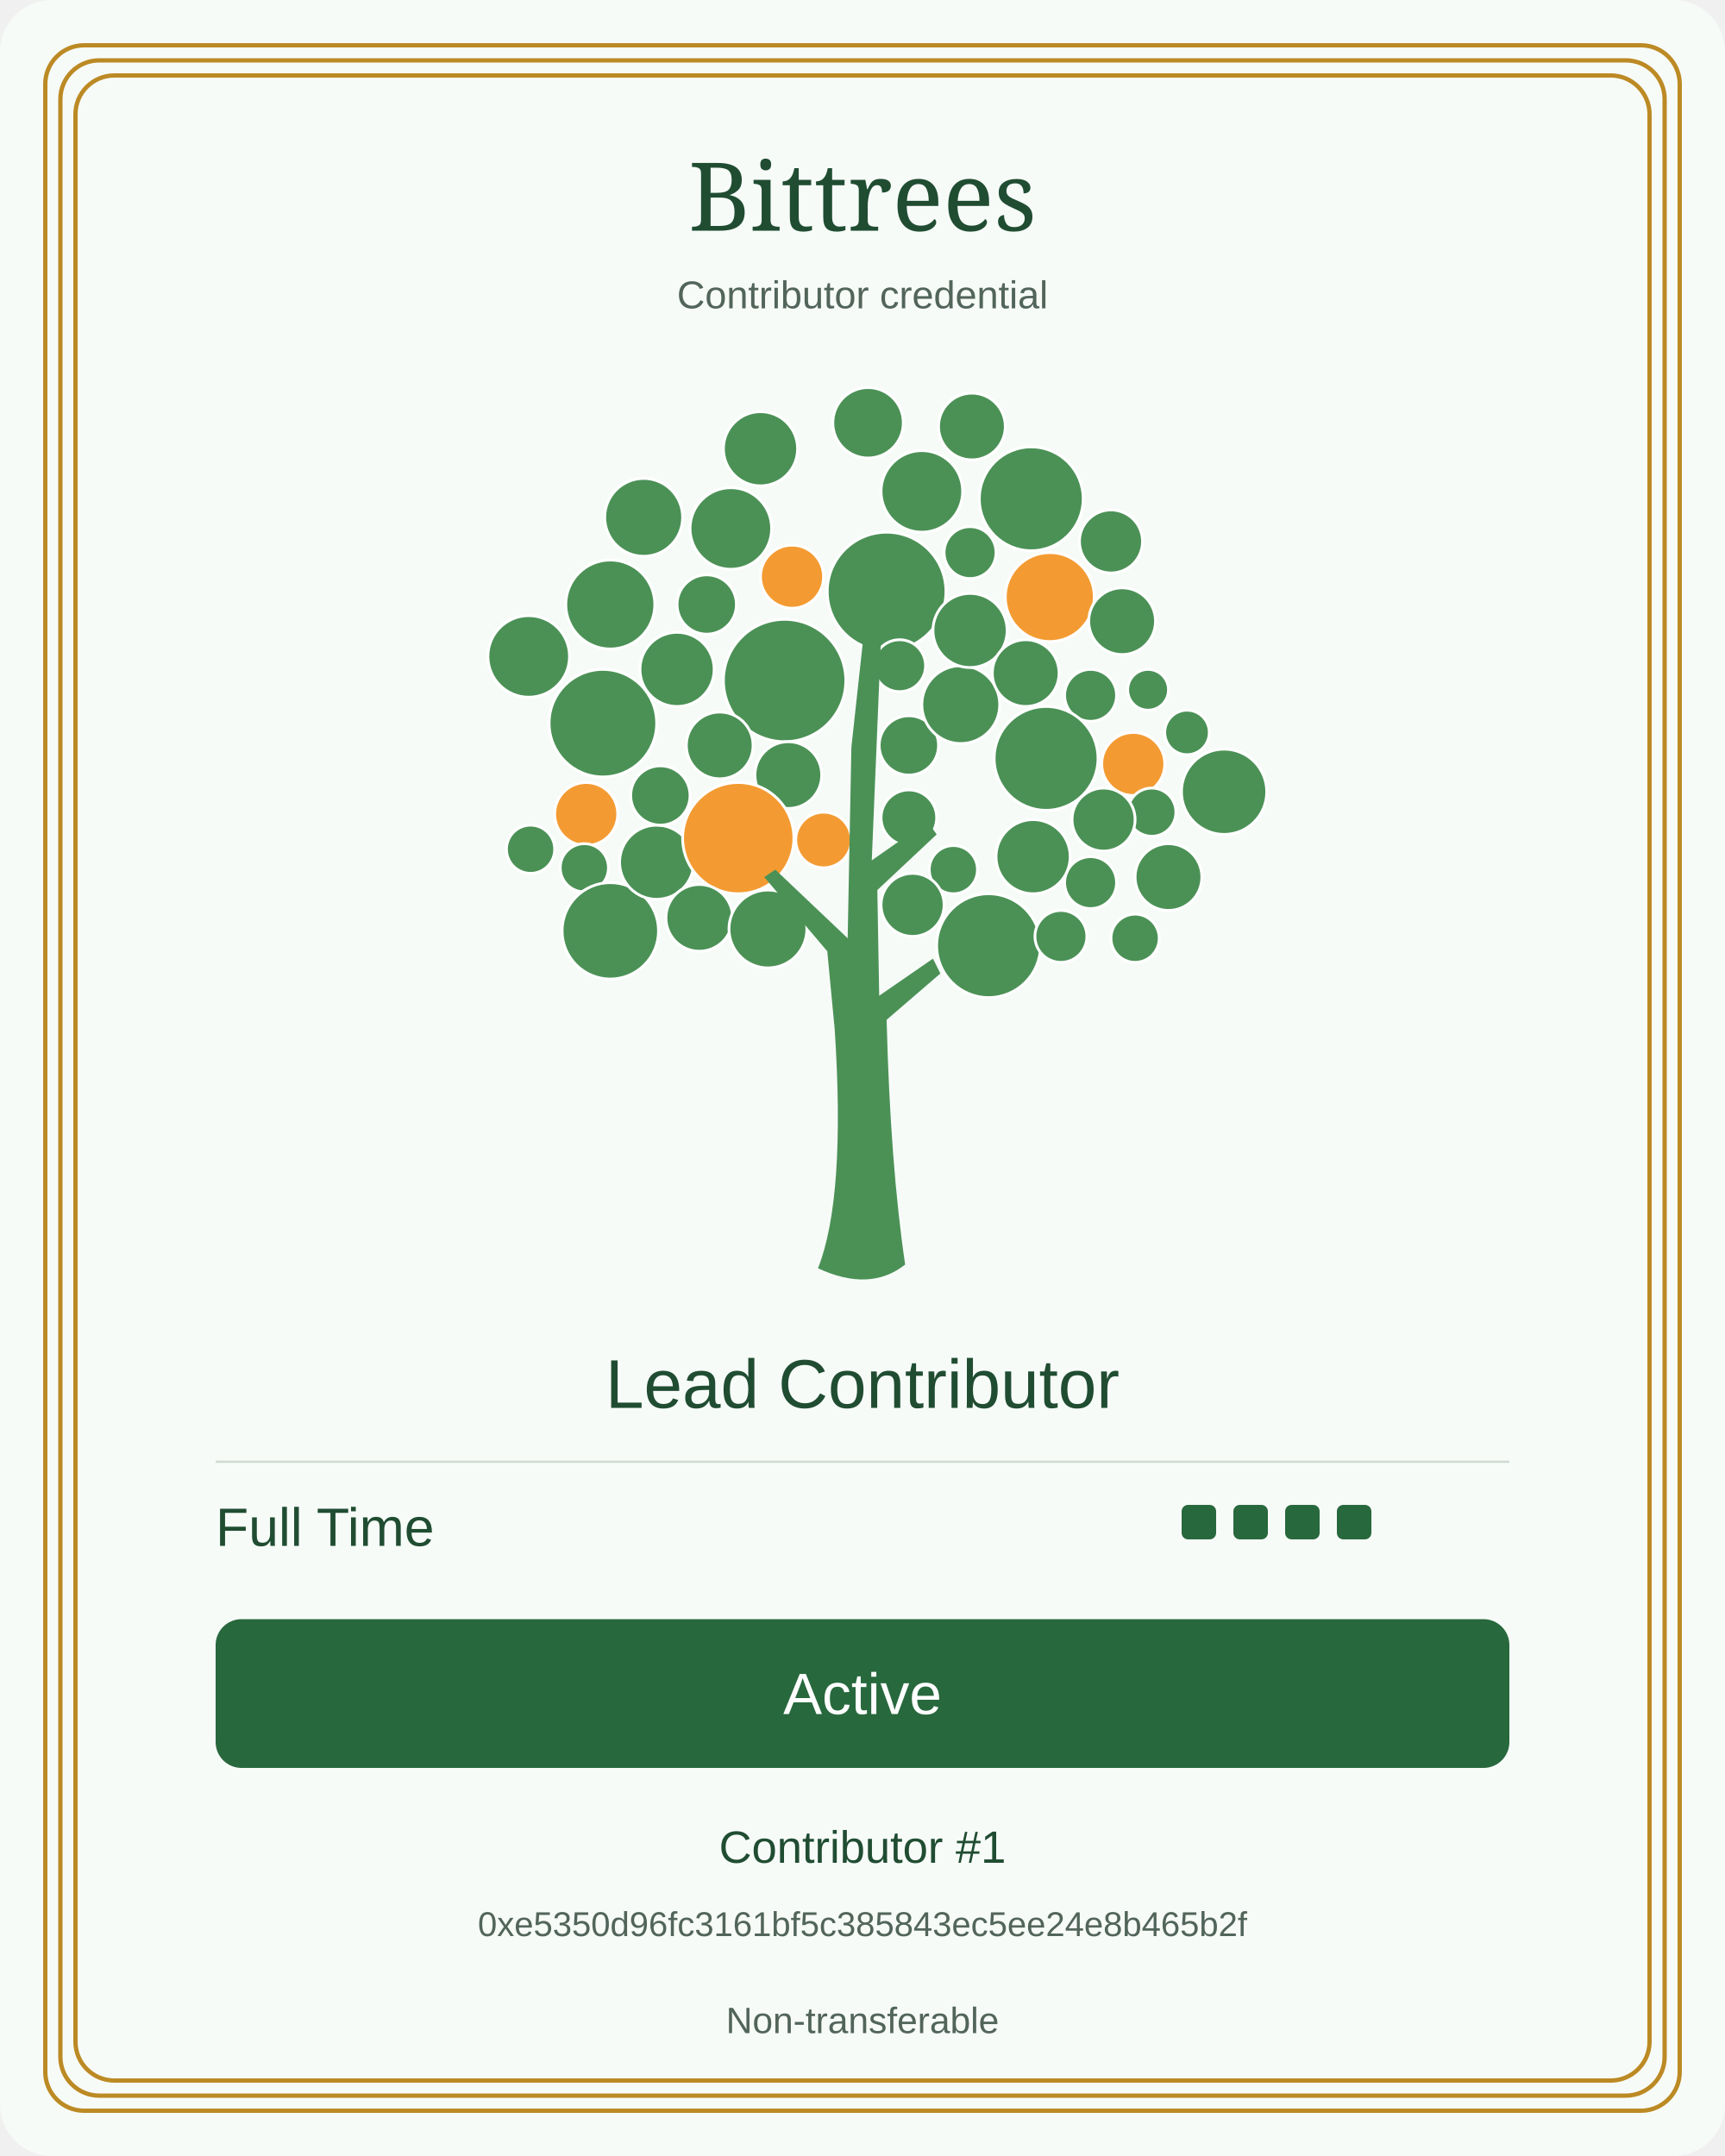
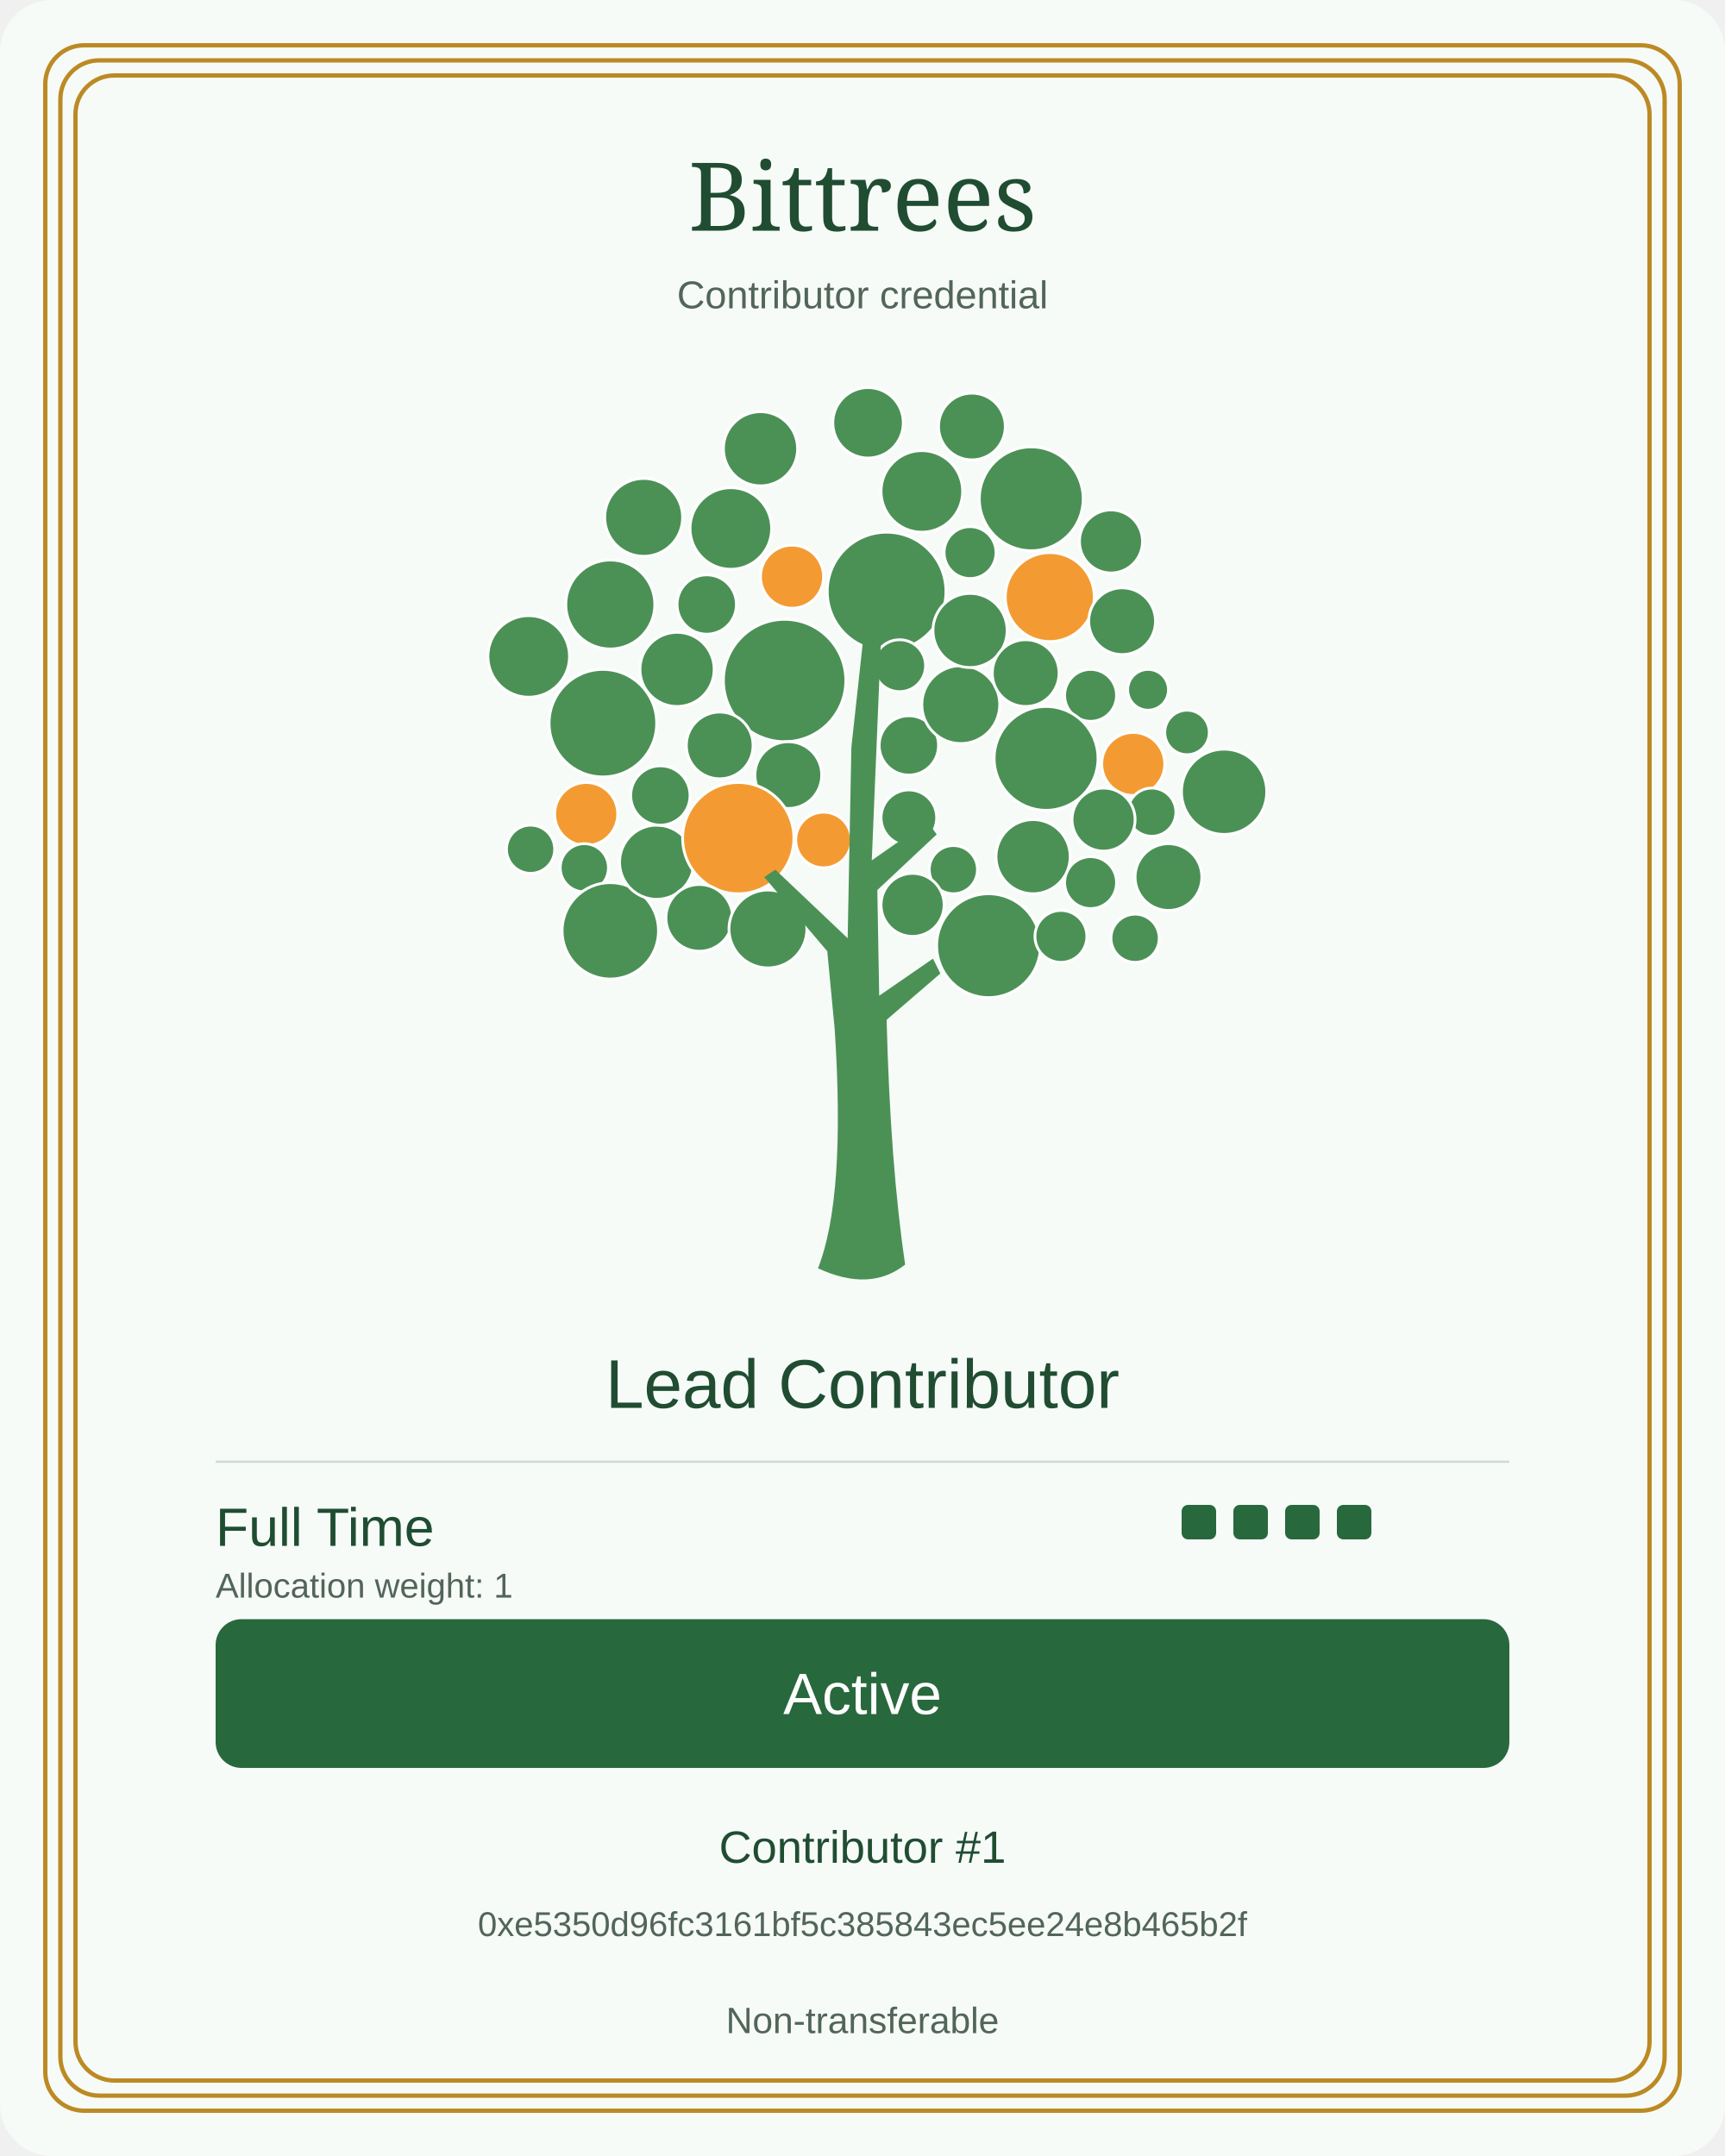
<svg xmlns="http://www.w3.org/2000/svg" width="800" height="1000" viewBox="0 0 800 1000">
  <rect width="800" height="1000" rx="24" fill="#f7fbf8" />
  <rect x="21" y="21" width="758" height="958" rx="18" fill="none" stroke="#bc8a24" stroke-width="2" />
  <rect x="28" y="28" width="744" height="944" rx="18" fill="none" stroke="#bc8a24" stroke-width="2" />
  <rect x="35" y="35" width="730" height="930" rx="18" fill="none" stroke="#bc8a24" stroke-width="2" />
  <text x="400" y="107" text-anchor="middle" font-family="Georgia,serif" font-size="44" fill="#204d32">Bittrees</text>
  <text x="400" y="143" text-anchor="middle" font-family="Arial,sans-serif" font-size="18" fill="#52655a">Contributor credential</text>
  <g transform="translate(185 166) scale(.86)">
    <g stroke="#ffffff" stroke-width="1.5">
      <circle cx="70" cy="161" r="22" fill="#4b9156" />
      <circle cx="114" cy="133" r="24" fill="#4b9156" />
      <circle cx="132" cy="86" r="21" fill="#4b9156" />
      <circle cx="179" cy="92" r="22" fill="#4b9156" />
      <circle cx="195" cy="49" r="20" fill="#4b9156" />
      <circle cx="253" cy="35" r="19" fill="#4b9156" />
      <circle cx="309" cy="37" r="18" fill="#4b9156" />
      <circle cx="282" cy="72" r="22" fill="#4b9156" />
      <circle cx="341" cy="76" r="28" fill="#4b9156" />
      <circle cx="384" cy="99" r="17" fill="#4b9156" />
      <circle cx="351" cy="129" r="24" fill="#f39b32" />
      <circle cx="390" cy="142" r="18" fill="#4b9156" />
      <circle cx="308" cy="105" r="14" fill="#4b9156" />
      <circle cx="263" cy="126" r="32" fill="#4b9156" />
      <circle cx="212" cy="118" r="17" fill="#f39b32" />
      <circle cx="166" cy="133" r="16" fill="#4b9156" />
      <circle cx="150" cy="168" r="20" fill="#4b9156" />
      <circle cx="110" cy="197" r="29" fill="#4b9156" />
      <circle cx="208" cy="174" r="33" fill="#4b9156" />
      <circle cx="173" cy="209" r="18" fill="#4b9156" />
      <circle cx="210" cy="225" r="18" fill="#4b9156" />
      <circle cx="101" cy="246" r="17" fill="#f39b32" />
      <circle cx="71" cy="265" r="13" fill="#4b9156" />
      <circle cx="100" cy="275" r="13" fill="#4b9156" />
      <circle cx="114" cy="309" r="26" fill="#4b9156" />
      <circle cx="139" cy="272" r="20" fill="#4b9156" />
      <circle cx="141" cy="236" r="16" fill="#4b9156" />
      <circle cx="183" cy="259" r="30" fill="#f39b32" />
      <circle cx="162" cy="302" r="18" fill="#4b9156" />
      <circle cx="199" cy="308" r="21" fill="#4b9156" />
      <circle cx="229" cy="260" r="15" fill="#f39b32" />
      <circle cx="270" cy="166" r="14" fill="#4b9156" />
      <circle cx="275" cy="209" r="16" fill="#4b9156" />
      <circle cx="303" cy="187" r="21" fill="#4b9156" />
      <circle cx="308" cy="147" r="20" fill="#4b9156" />
      <circle cx="338" cy="170" r="18" fill="#4b9156" />
      <circle cx="373" cy="182" r="14" fill="#4b9156" />
      <circle cx="404" cy="179" r="11" fill="#4b9156" />
      <circle cx="425" cy="202" r="12" fill="#4b9156" />
      <circle cx="396" cy="219" r="17" fill="#f39b32" />
      <circle cx="349" cy="216" r="28" fill="#4b9156" />
      <circle cx="445" cy="234" r="23" fill="#4b9156" />
      <circle cx="406" cy="245" r="13" fill="#4b9156" />
      <circle cx="380" cy="249" r="17" fill="#4b9156" />
      <circle cx="415" cy="280" r="18" fill="#4b9156" />
      <circle cx="373" cy="283" r="14" fill="#4b9156" />
      <circle cx="342" cy="269" r="20" fill="#4b9156" />
      <circle cx="299" cy="276" r="13" fill="#4b9156" />
      <circle cx="275" cy="248" r="15" fill="#4b9156" />
      <circle cx="277" cy="295" r="17" fill="#4b9156" />
      <circle cx="318" cy="317" r="28" fill="#4b9156" />
      <circle cx="357" cy="312" r="14" fill="#4b9156" />
      <circle cx="397" cy="313" r="13" fill="#4b9156" />
    </g>
    <path fill="#4b9156" d="M226 491Q241 453 235 362L231 320 197 280 203 276 242 313 244 210 251 146 260 151 255 271 285 250 290 257 258 287 259 344 288 324 292 332 263 357Q265 435 273 489Q254 504 226 491Z" />
  </g>
  <g font-family="Arial,sans-serif">
    <text x="400" y="653" text-anchor="middle" font-size="32" fill="#204d32">Lead Contributor</text>
    <path d="M100 678H700" stroke="#cddbd0" />
    <text x="100" y="717" font-size="25" fill="#204d32">Full Time</text>
    <rect x="548" y="698" width="16" height="16" rx="3" fill="#28683d" />
    <rect x="572" y="698" width="16" height="16" rx="3" fill="#28683d" />
    <rect x="596" y="698" width="16" height="16" rx="3" fill="#28683d" />
    <rect x="620" y="698" width="16" height="16" rx="3" fill="#28683d" />
+     <text x="100" y="741" font-size="16" fill="#52655a">Allocation weight: 1</text>
    <rect x="100" y="751" width="600" height="69" rx="12" fill="#28683d" />
    <text x="400" y="795" text-anchor="middle" font-size="27" fill="white">Active</text>
    <text x="400" y="864" text-anchor="middle" font-size="21" fill="#204d32">Contributor #1</text>
    <text x="400" y="898" text-anchor="middle" font-size="16" fill="#52655a">0xe5350d96fc3161bf5c385843ec5ee24e8b465b2f</text>
    <text x="400" y="943" text-anchor="middle" font-size="17" fill="#52655a">Non-transferable</text>
  </g>
</svg>
